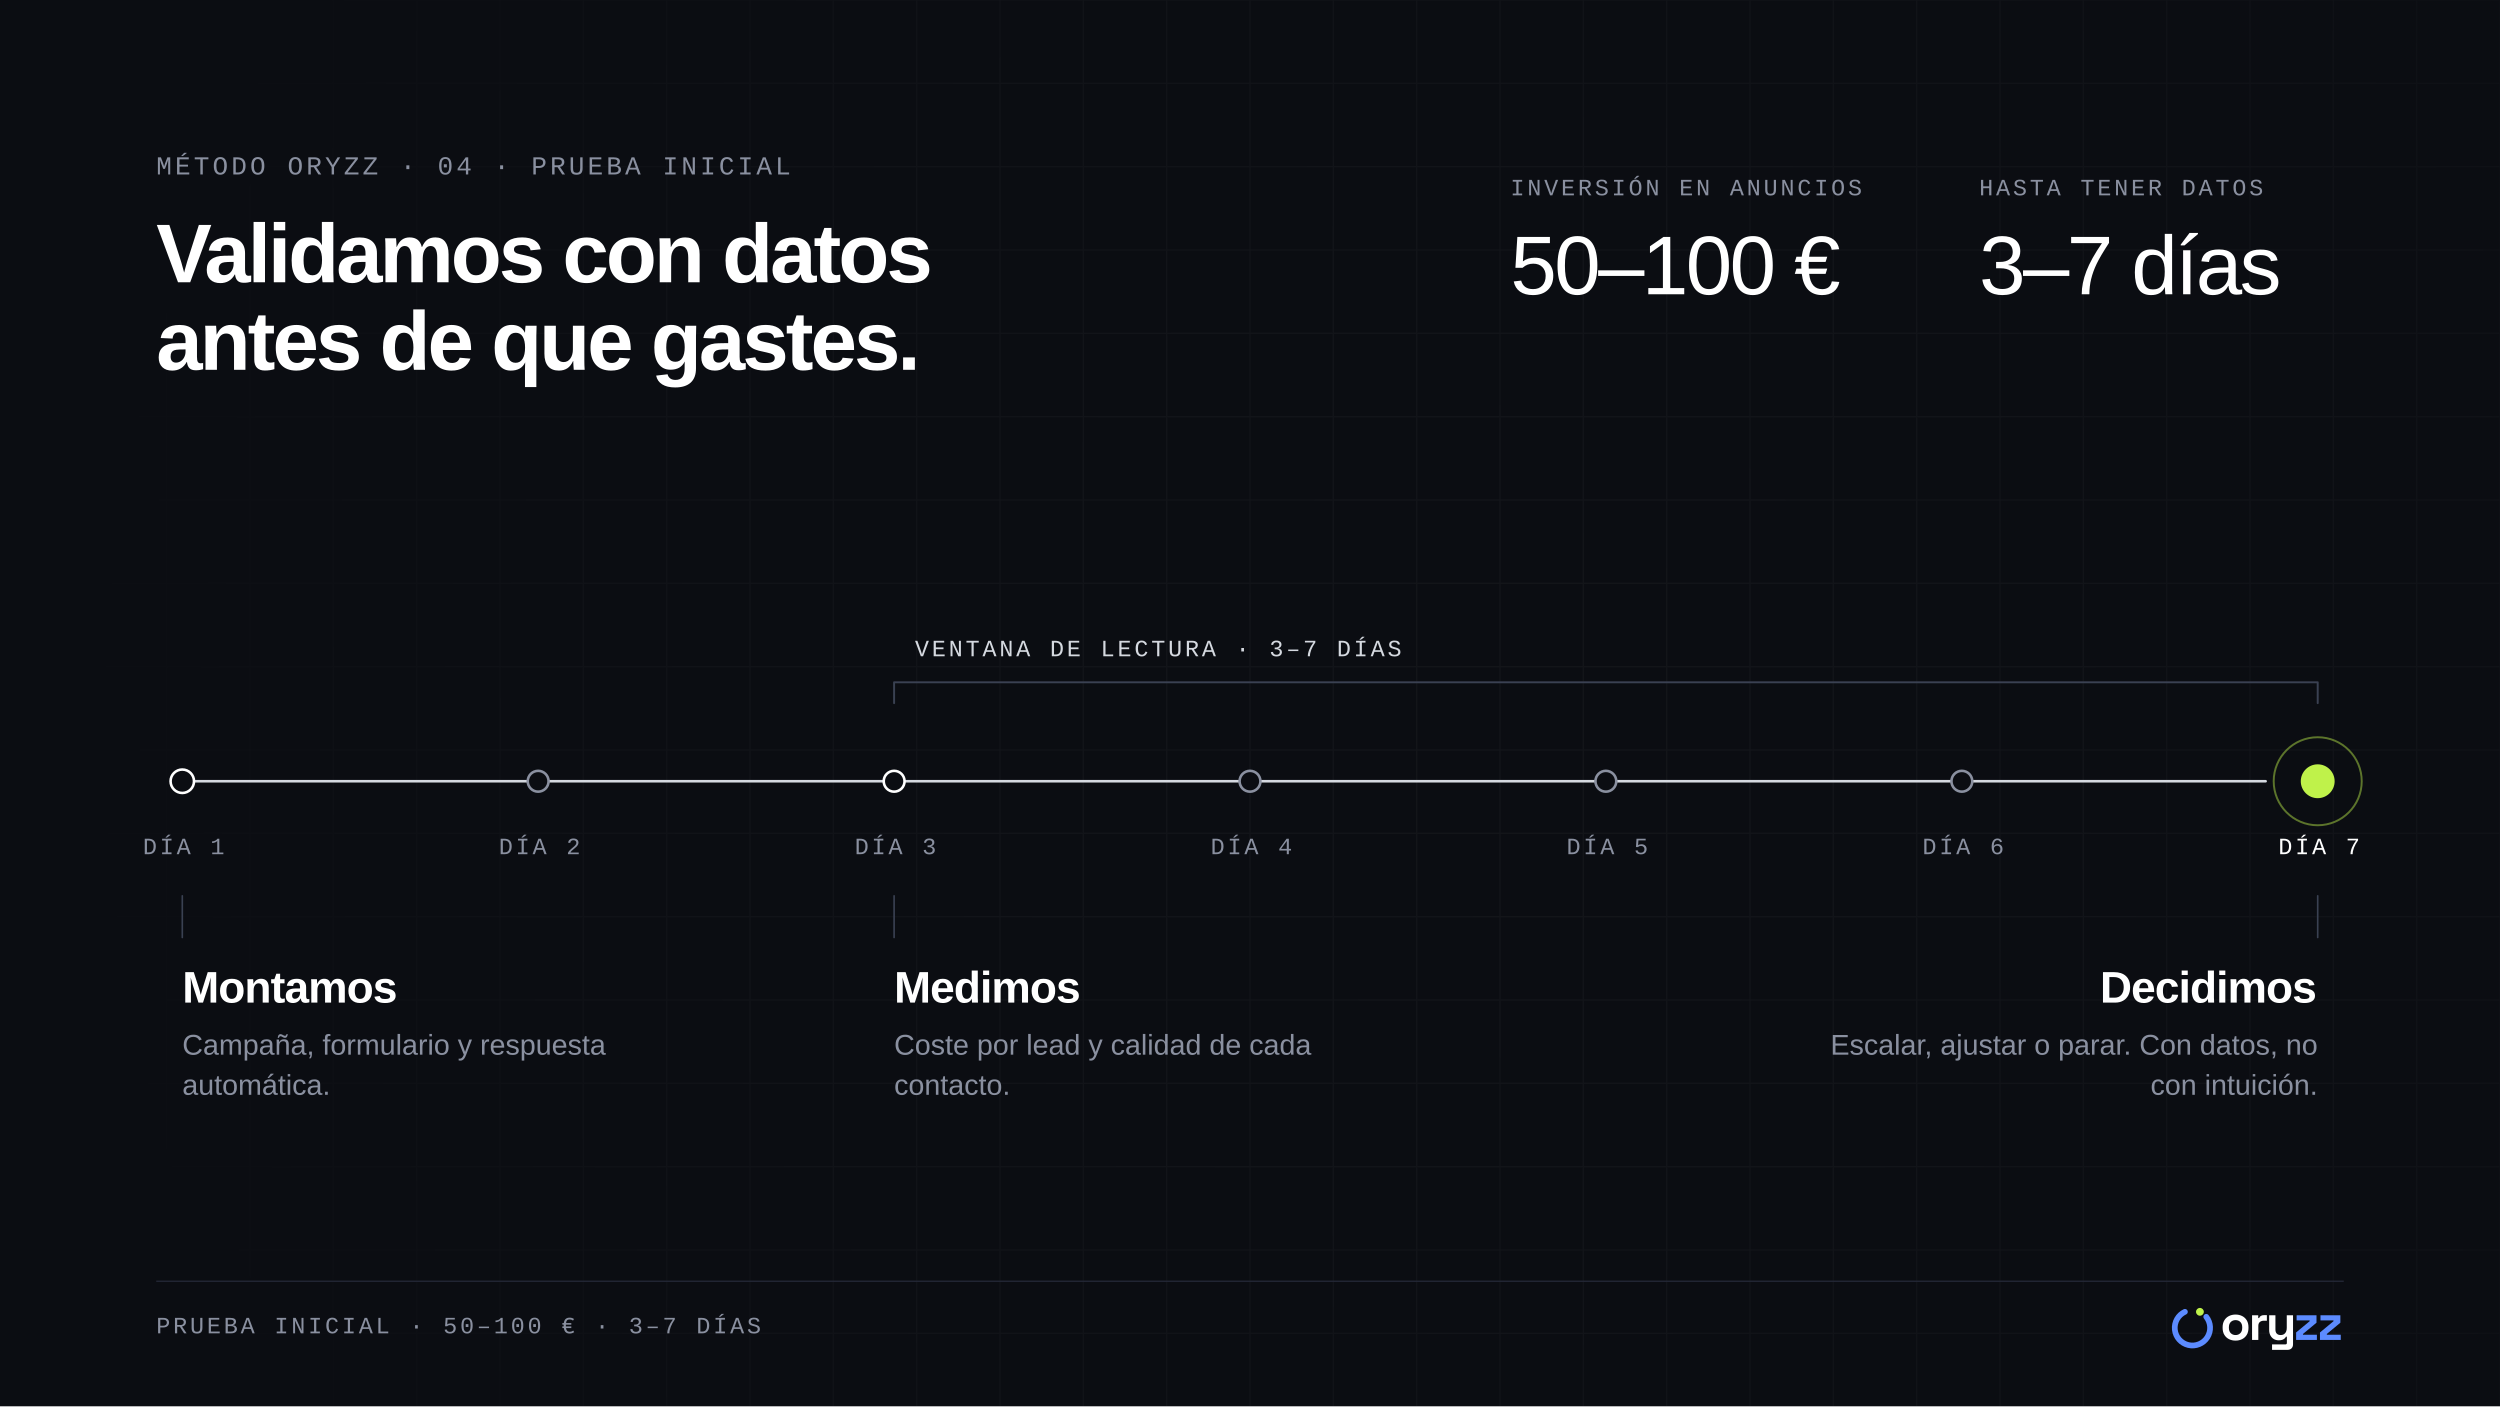
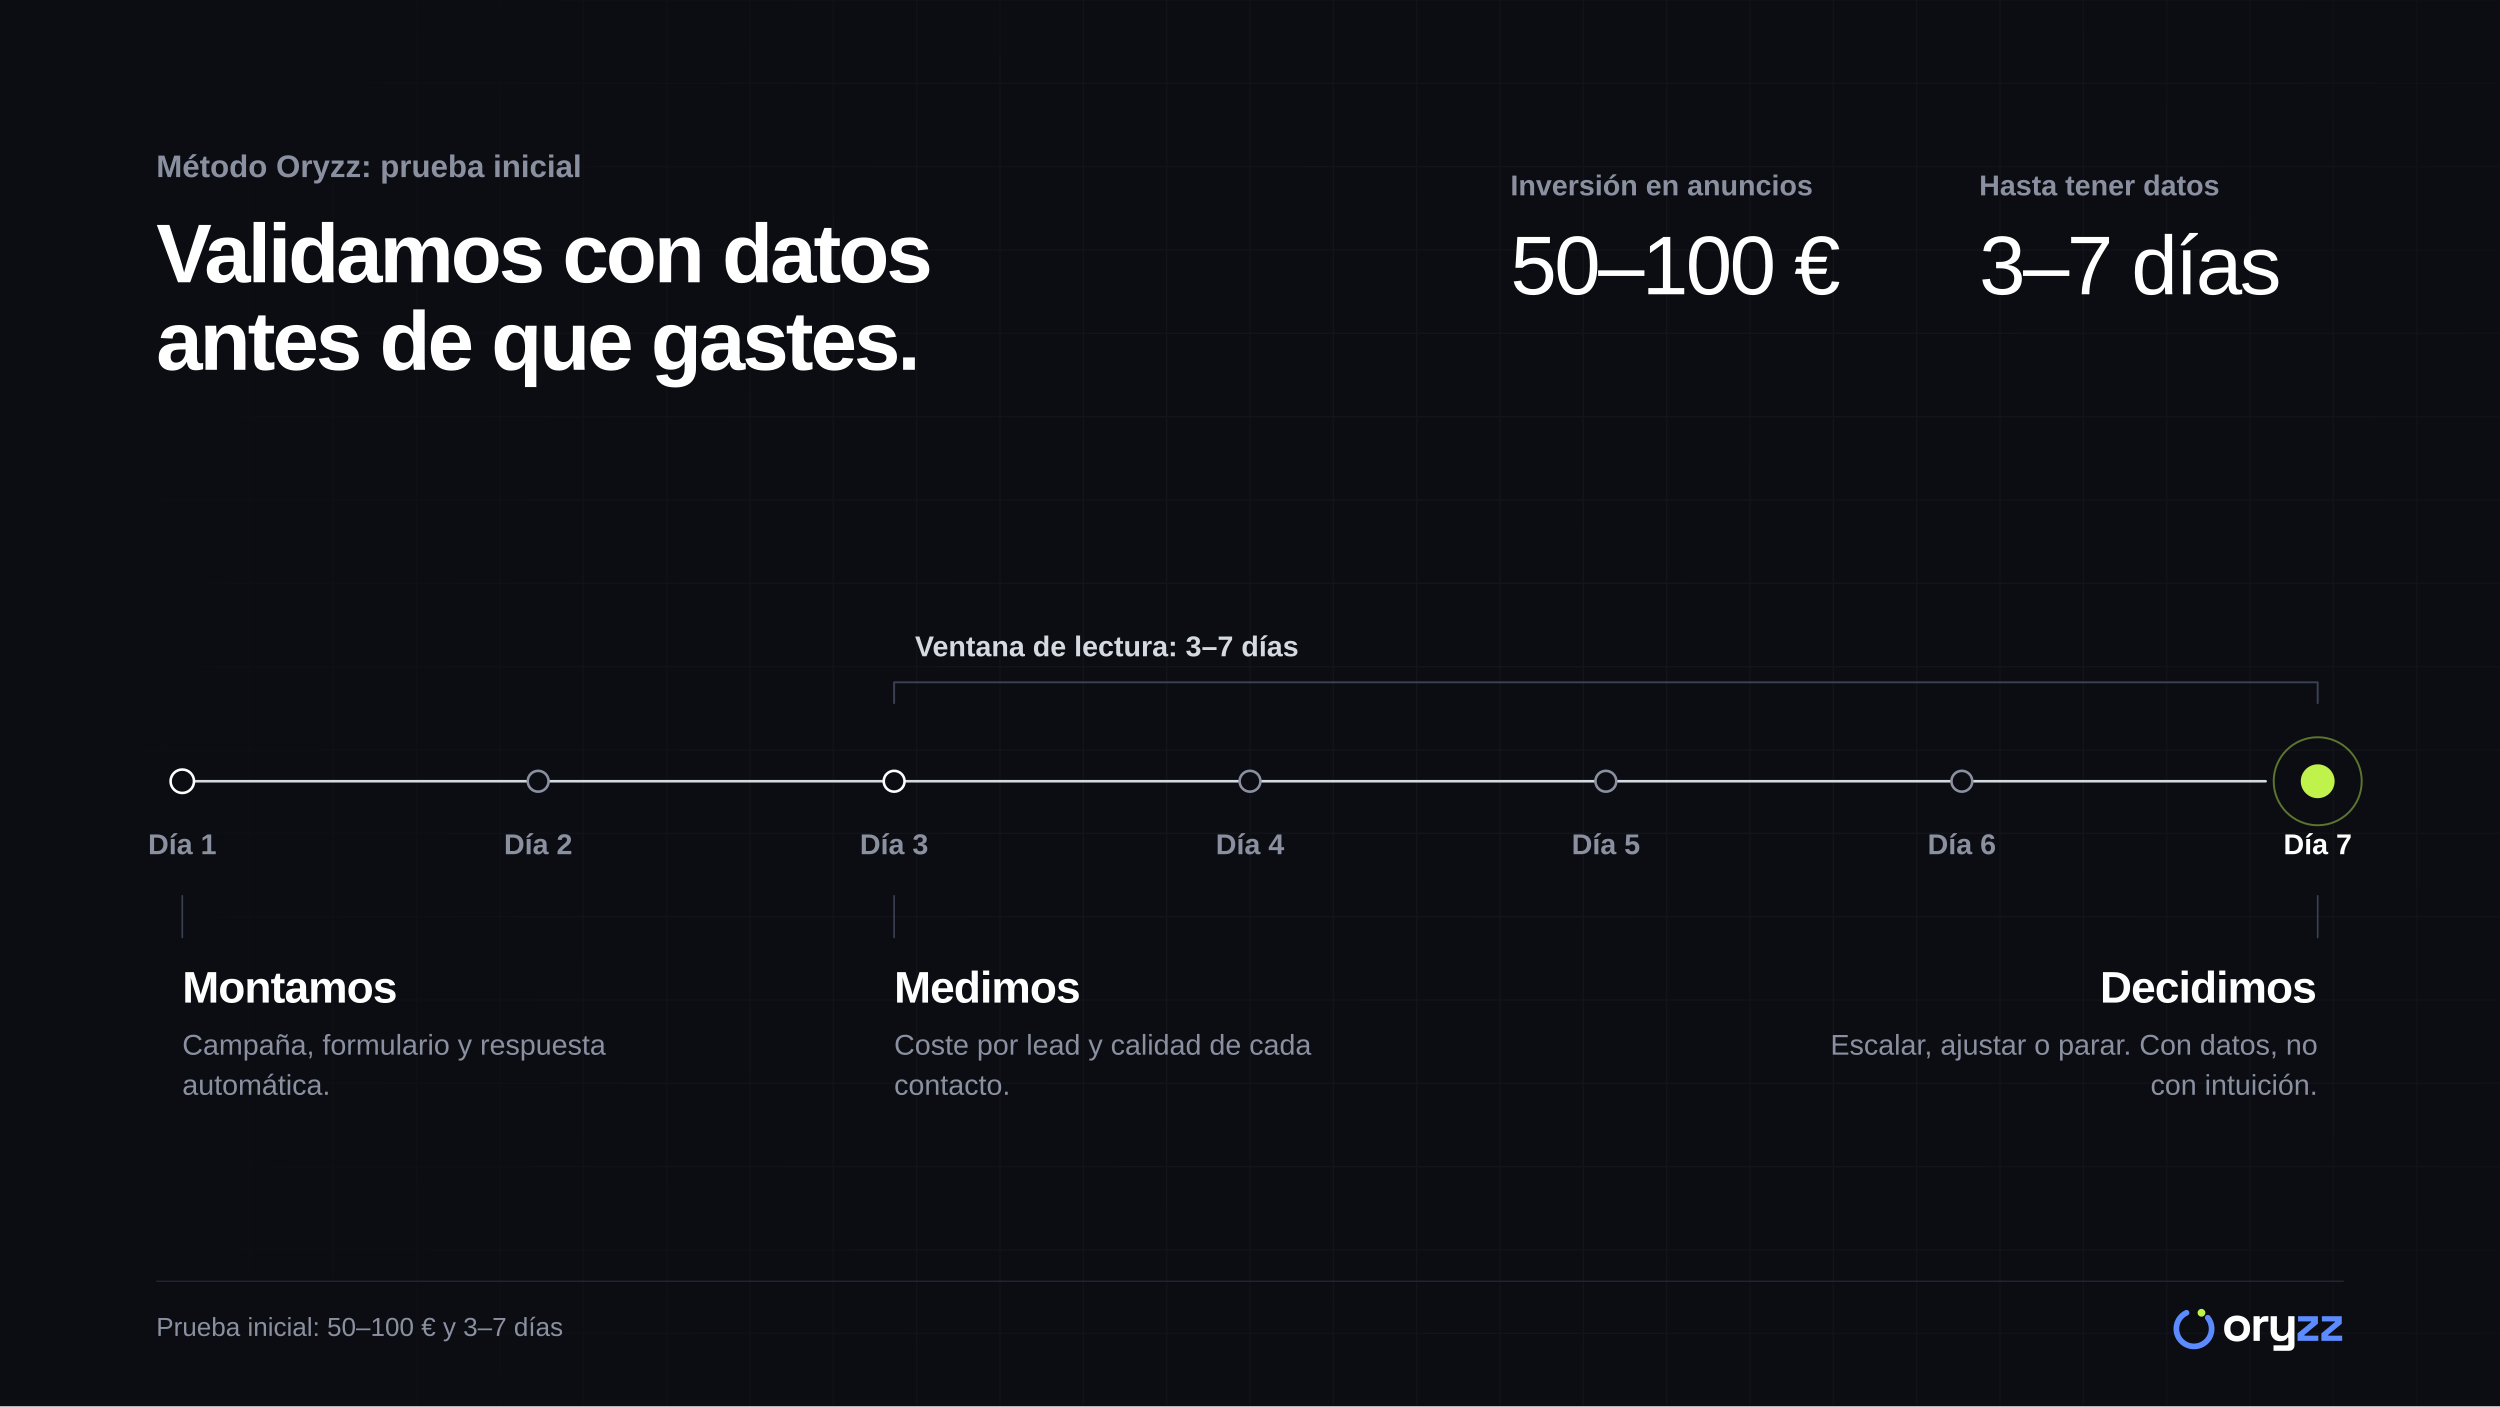
<svg xmlns="http://www.w3.org/2000/svg" viewBox="0 0 1920 1080" width="1920" height="1080" role="img" aria-label="Oryzz · diagrama · prueba inicial 50–100 € en 3–7 días">
  <rect width="1920" height="1080" fill="#0B0D12" />
  <defs>
    <radialGradient id="rtg" cx="1190.4" cy="561.6" r="1152.0" gradientUnits="userSpaceOnUse">
      <stop offset="0" stop-color="#fff" />
      <stop offset="0.55" stop-color="#fff" stop-opacity=".75" />
      <stop offset="1" stop-color="#fff" stop-opacity="0" />
    </radialGradient>
    <mask id="rtm" maskUnits="userSpaceOnUse" x="0" y="0" width="1920" height="1080">
      <rect width="1920" height="1080" fill="url(#rtg)" />
    </mask>
  </defs>
  <g mask="url(#rtm)">
    <path d="M0.0 0V1080M64.0 0V1080M128.0 0V1080M192.0 0V1080M256.0 0V1080M320.0 0V1080M384.0 0V1080M448.0 0V1080M512.0 0V1080M576.0 0V1080M640.0 0V1080M704.0 0V1080M768.0 0V1080M832.0 0V1080M896.0 0V1080M960.0 0V1080M1024.0 0V1080M1088.0 0V1080M1152.0 0V1080M1216.0 0V1080M1280.0 0V1080M1344.0 0V1080M1408.0 0V1080M1472.0 0V1080M1536.0 0V1080M1600.0 0V1080M1664.0 0V1080M1728.0 0V1080M1792.0 0V1080M1856.0 0V1080M1920.0 0V1080M0 0.0H1920M0 64.0H1920M0 128.0H1920M0 192.0H1920M0 256.0H1920M0 320.0H1920M0 384.0H1920M0 448.0H1920M0 512.0H1920M0 576.0H1920M0 640.0H1920M0 704.0H1920M0 768.0H1920M0 832.0H1920M0 896.0H1920M0 960.0H1920M0 1024.0H1920" stroke="#FFFFFF" stroke-opacity="0.035" stroke-width="1" fill="none" />
  </g>
-   <text x="120.00" y="134.00" font-family="'JetBrains Mono', Consolas, 'Courier New', monospace" font-weight="500" font-size="20" letter-spacing="2.40" fill="#8A90A0">MÉTODO ORYZZ · 04 · PRUEBA INICIAL</text>
+   <text x="120.00" y="136.00" font-family="Manrope, Arial, Helvetica, sans-serif" font-weight="600" font-size="24" fill="#8A90A0">Método Oryzz: prueba inicial</text>
  <text x="120.00" y="216.80" font-family="'Space Grotesk', Arial, Helvetica, sans-serif" font-weight="700" font-size="64" letter-spacing="-2.24" fill="#FFFFFF">Validamos con datos</text>
  <text x="120.00" y="284.00" font-family="'Space Grotesk', Arial, Helvetica, sans-serif" font-weight="700" font-size="64" letter-spacing="-2.24" fill="#FFFFFF">antes de que gastes.</text>
-   <text x="1160.00" y="150.00" font-family="'JetBrains Mono', Consolas, 'Courier New', monospace" font-weight="500" font-size="18" letter-spacing="2.16" fill="#8A90A0">INVERSIÓN EN ANUNCIOS</text>
+   <text x="1160.00" y="150.00" font-family="Manrope, Arial, Helvetica, sans-serif" font-weight="600" font-size="22" fill="#8A90A0">Inversión en anuncios</text>
  <text x="1160.00" y="226.00" font-family="'Space Grotesk', Arial, Helvetica, sans-serif" font-weight="500" font-size="64" letter-spacing="-1.92" fill="#FFFFFF">50–100 €</text>
-   <text x="1520.00" y="150.00" font-family="'JetBrains Mono', Consolas, 'Courier New', monospace" font-weight="500" font-size="18" letter-spacing="2.16" fill="#8A90A0">HASTA TENER DATOS</text>
+   <text x="1520.00" y="150.00" font-family="Manrope, Arial, Helvetica, sans-serif" font-weight="600" font-size="22" fill="#8A90A0">Hasta tener datos</text>
  <text x="1520.00" y="226.00" font-family="'Space Grotesk', Arial, Helvetica, sans-serif" font-weight="500" font-size="64" letter-spacing="-1.92" fill="#FFFFFF">3–7 días</text>
  <path d="M140 600H1740" fill="none" stroke="#D5D9E0" stroke-width="2" stroke-linecap="round" stroke-linejoin="round" />
  <circle cx="140.0" cy="600.0" r="9" fill="#0B0D12" stroke="#FFFFFF" stroke-width="2" />
-   <text x="140.00" y="656.00" dx="1.08" font-family="'JetBrains Mono', Consolas, 'Courier New', monospace" font-weight="500" font-size="18" letter-spacing="2.16" text-anchor="middle" fill="#8A90A0">DÍA 1</text>
+   <text x="140.00" y="656.00" font-family="Manrope, Arial, Helvetica, sans-serif" font-weight="600" font-size="22" text-anchor="middle" fill="#8A90A0">Día 1</text>
  <circle cx="413.3" cy="600.0" r="8" fill="#0B0D12" stroke="#8A90A0" stroke-width="2" />
-   <text x="413.33" y="656.00" dx="1.08" font-family="'JetBrains Mono', Consolas, 'Courier New', monospace" font-weight="500" font-size="18" letter-spacing="2.16" text-anchor="middle" fill="#8A90A0">DÍA 2</text>
+   <text x="413.33" y="656.00" font-family="Manrope, Arial, Helvetica, sans-serif" font-weight="600" font-size="22" text-anchor="middle" fill="#8A90A0">Día 2</text>
  <circle cx="686.7" cy="600.0" r="8" fill="#0B0D12" stroke="#FFFFFF" stroke-width="2" />
-   <text x="686.67" y="656.00" dx="1.08" font-family="'JetBrains Mono', Consolas, 'Courier New', monospace" font-weight="500" font-size="18" letter-spacing="2.16" text-anchor="middle" fill="#8A90A0">DÍA 3</text>
+   <text x="686.67" y="656.00" font-family="Manrope, Arial, Helvetica, sans-serif" font-weight="600" font-size="22" text-anchor="middle" fill="#8A90A0">Día 3</text>
  <circle cx="960.0" cy="600.0" r="8" fill="#0B0D12" stroke="#8A90A0" stroke-width="2" />
-   <text x="960.00" y="656.00" dx="1.08" font-family="'JetBrains Mono', Consolas, 'Courier New', monospace" font-weight="500" font-size="18" letter-spacing="2.16" text-anchor="middle" fill="#8A90A0">DÍA 4</text>
+   <text x="960.00" y="656.00" font-family="Manrope, Arial, Helvetica, sans-serif" font-weight="600" font-size="22" text-anchor="middle" fill="#8A90A0">Día 4</text>
  <circle cx="1233.3" cy="600.0" r="8" fill="#0B0D12" stroke="#8A90A0" stroke-width="2" />
-   <text x="1233.33" y="656.00" dx="1.08" font-family="'JetBrains Mono', Consolas, 'Courier New', monospace" font-weight="500" font-size="18" letter-spacing="2.16" text-anchor="middle" fill="#8A90A0">DÍA 5</text>
+   <text x="1233.33" y="656.00" font-family="Manrope, Arial, Helvetica, sans-serif" font-weight="600" font-size="22" text-anchor="middle" fill="#8A90A0">Día 5</text>
  <circle cx="1506.7" cy="600.0" r="8" fill="#0B0D12" stroke="#8A90A0" stroke-width="2" />
-   <text x="1506.67" y="656.00" dx="1.08" font-family="'JetBrains Mono', Consolas, 'Courier New', monospace" font-weight="500" font-size="18" letter-spacing="2.16" text-anchor="middle" fill="#8A90A0">DÍA 6</text>
+   <text x="1506.67" y="656.00" font-family="Manrope, Arial, Helvetica, sans-serif" font-weight="600" font-size="22" text-anchor="middle" fill="#8A90A0">Día 6</text>
  <circle cx="1780.0" cy="600.0" r="33.8" fill="none" stroke="#BFF24A" stroke-width="1.5" opacity=".45" />
  <circle cx="1780.0" cy="600.0" r="13" fill="#BFF24A" />
-   <text x="1780.00" y="656.00" dx="1.08" font-family="'JetBrains Mono', Consolas, 'Courier New', monospace" font-weight="500" font-size="18" letter-spacing="2.16" text-anchor="middle" fill="#FFFFFF">DÍA 7</text>
+   <text x="1780.00" y="656.00" font-family="Manrope, Arial, Helvetica, sans-serif" font-weight="600" font-size="22" text-anchor="middle" fill="#FFFFFF">Día 7</text>
  <path d="M686.667 540V524H1780V540" fill="none" stroke="#3A4152" stroke-width="1.5" stroke-linecap="round" stroke-linejoin="round" />
-   <text x="702.67" y="504.00" font-family="'JetBrains Mono', Consolas, 'Courier New', monospace" font-weight="500" font-size="18" letter-spacing="2.16" fill="#D5D9E0">VENTANA DE LECTURA · 3–7 DÍAS</text>
+   <text x="702.67" y="504.00" font-family="Manrope, Arial, Helvetica, sans-serif" font-weight="600" font-size="22" fill="#D5D9E0">Ventana de lectura: 3–7 días</text>
  <path d="M140 688V720" fill="none" stroke="#3A4152" stroke-width="1.25" stroke-linecap="round" stroke-linejoin="round" />
  <text x="140.00" y="770.00" font-family="'Space Grotesk', Arial, Helvetica, sans-serif" font-weight="600" font-size="34" letter-spacing="-0.68" fill="#FFFFFF">Montamos</text>
  <text x="140.00" y="810.00" font-family="Manrope, Arial, Helvetica, sans-serif" font-weight="400" font-size="22" fill="#8A90A0">Campaña, formulario y respuesta</text>
  <text x="140.00" y="840.80" font-family="Manrope, Arial, Helvetica, sans-serif" font-weight="400" font-size="22" fill="#8A90A0">automática.</text>
  <path d="M686.667 688V720" fill="none" stroke="#3A4152" stroke-width="1.25" stroke-linecap="round" stroke-linejoin="round" />
  <text x="686.67" y="770.00" font-family="'Space Grotesk', Arial, Helvetica, sans-serif" font-weight="600" font-size="34" letter-spacing="-0.68" fill="#FFFFFF">Medimos</text>
  <text x="686.67" y="810.00" font-family="Manrope, Arial, Helvetica, sans-serif" font-weight="400" font-size="22" fill="#8A90A0">Coste por lead y calidad de cada</text>
  <text x="686.67" y="840.80" font-family="Manrope, Arial, Helvetica, sans-serif" font-weight="400" font-size="22" fill="#8A90A0">contacto.</text>
  <path d="M1780 688V720" fill="none" stroke="#3A4152" stroke-width="1.25" stroke-linecap="round" stroke-linejoin="round" />
  <text x="1780.00" y="770.00" dx="-0.68" font-family="'Space Grotesk', Arial, Helvetica, sans-serif" font-weight="600" font-size="34" letter-spacing="-0.68" text-anchor="end" fill="#FFFFFF">Decidimos</text>
  <text x="1780.00" y="810.00" font-family="Manrope, Arial, Helvetica, sans-serif" font-weight="400" font-size="22" text-anchor="end" fill="#8A90A0">Escalar, ajustar o parar. Con datos, no</text>
  <text x="1780.00" y="840.80" font-family="Manrope, Arial, Helvetica, sans-serif" font-weight="400" font-size="22" text-anchor="end" fill="#8A90A0">con intuición.</text>
  <path d="M120 984H1800" stroke="#232836" stroke-width="1" />
-   <text x="120.00" y="1024.00" font-family="'JetBrains Mono', Consolas, 'Courier New', monospace" font-weight="500" font-size="18" letter-spacing="2.16" fill="#8A90A0">PRUEBA INICIAL · 50–100 € · 3–7 DÍAS</text>
-   <svg x="1668.00" y="1004.00" width="132.00" height="32.69" viewBox="0 4.0 3456.6 856.1" aria-label="oryzz">
+   <text x="120.00" y="1026.00" font-family="Manrope, Arial, Helvetica, sans-serif" font-weight="500" font-size="20" fill="#8A90A0">Prueba inicial: 50–100 € y 3–7 días</text>
+   <svg x="1668.00" y="1004.00" width="132.00" height="34.61" viewBox="-32.00 -15.34 3460.60 907.44" aria-label="oryzz">
    <g transform="translate(-109.81 -105.81) scale(10.4582)">
      <path d="M35.58 19.21A34 34 0 1 0 76.59 28.81" fill="none" stroke="#5C8BFF" stroke-width="11.0" stroke-linecap="round" />
      <circle cx="64.42" cy="19.21" r="7.5" fill="#BFF24A" />
    </g>
    <path d="M1280.6 674.1Q1206.6 674.1 1147.6 644.1Q1088.6 614.1 1054.6 557.1Q1020.6 500.1 1020.6 420.1V404.1Q1020.6 324.1 1054.6 267.1Q1088.6 210.1 1147.6 180.1Q1206.6 150.1 1280.6 150.1Q1354.6 150.1 1413.6 180.1Q1472.6 210.1 1506.6 267.1Q1540.6 324.1 1540.6 404.1V420.1Q1540.6 500.1 1506.6 557.1Q1472.6 614.1 1413.6 644.1Q1354.6 674.1 1280.6 674.1ZM1280.6 562.1Q1338.6 562.1 1376.6 524.6Q1414.6 487.1 1414.6 417.1V407.1Q1414.6 337.1 1377.1 299.6Q1339.6 262.1 1280.6 262.1Q1222.6 262.1 1184.6 299.6Q1146.6 337.1 1146.6 407.1V417.1Q1146.6 487.1 1184.6 524.6Q1222.6 562.1 1280.6 562.1ZM1612.6 660.1V164.1H1736.6V220.1H1754.6Q1765.6 190.1 1791.1 176.1Q1816.6 162.1 1850.6 162.1H1910.6V274.1H1848.6Q1800.6 274.1 1769.6 299.6Q1738.6 325.1 1738.6 378.1V660.1ZM2014.6 860.1V750.1H2284.6Q2312.6 750.1 2312.6 720.1V595.1H2294.6Q2286.6 612.1 2269.6 629.1Q2252.6 646.1 2223.6 657.1Q2194.6 668.1 2149.6 668.1Q2091.6 668.1 2048.1 641.6Q2004.6 615.1 1980.6 568.1Q1956.6 521.1 1956.6 460.1V164.1H2082.6V450.1Q2082.6 506.1 2110.1 534.1Q2137.6 562.1 2188.6 562.1Q2246.6 562.1 2278.6 523.6Q2310.6 485.1 2310.6 416.1V164.1H2436.6V748.1Q2436.6 799.1 2406.6 829.6Q2376.6 860.1 2326.6 860.1Z" fill="#FFFFFF" />
    <path d="M2498.6 660.1V510.1L2770.6 284.1V268.1H2508.6V164.1H2908.6V314.1L2636.6 540.1V556.1H2916.6V660.1ZM2978.6 660.1V510.1L3250.6 284.1V268.1H2988.6V164.1H3388.6V314.1L3116.6 540.1V556.1H3396.6V660.1Z" fill="#5C8BFF" />
  </svg>
</svg>
